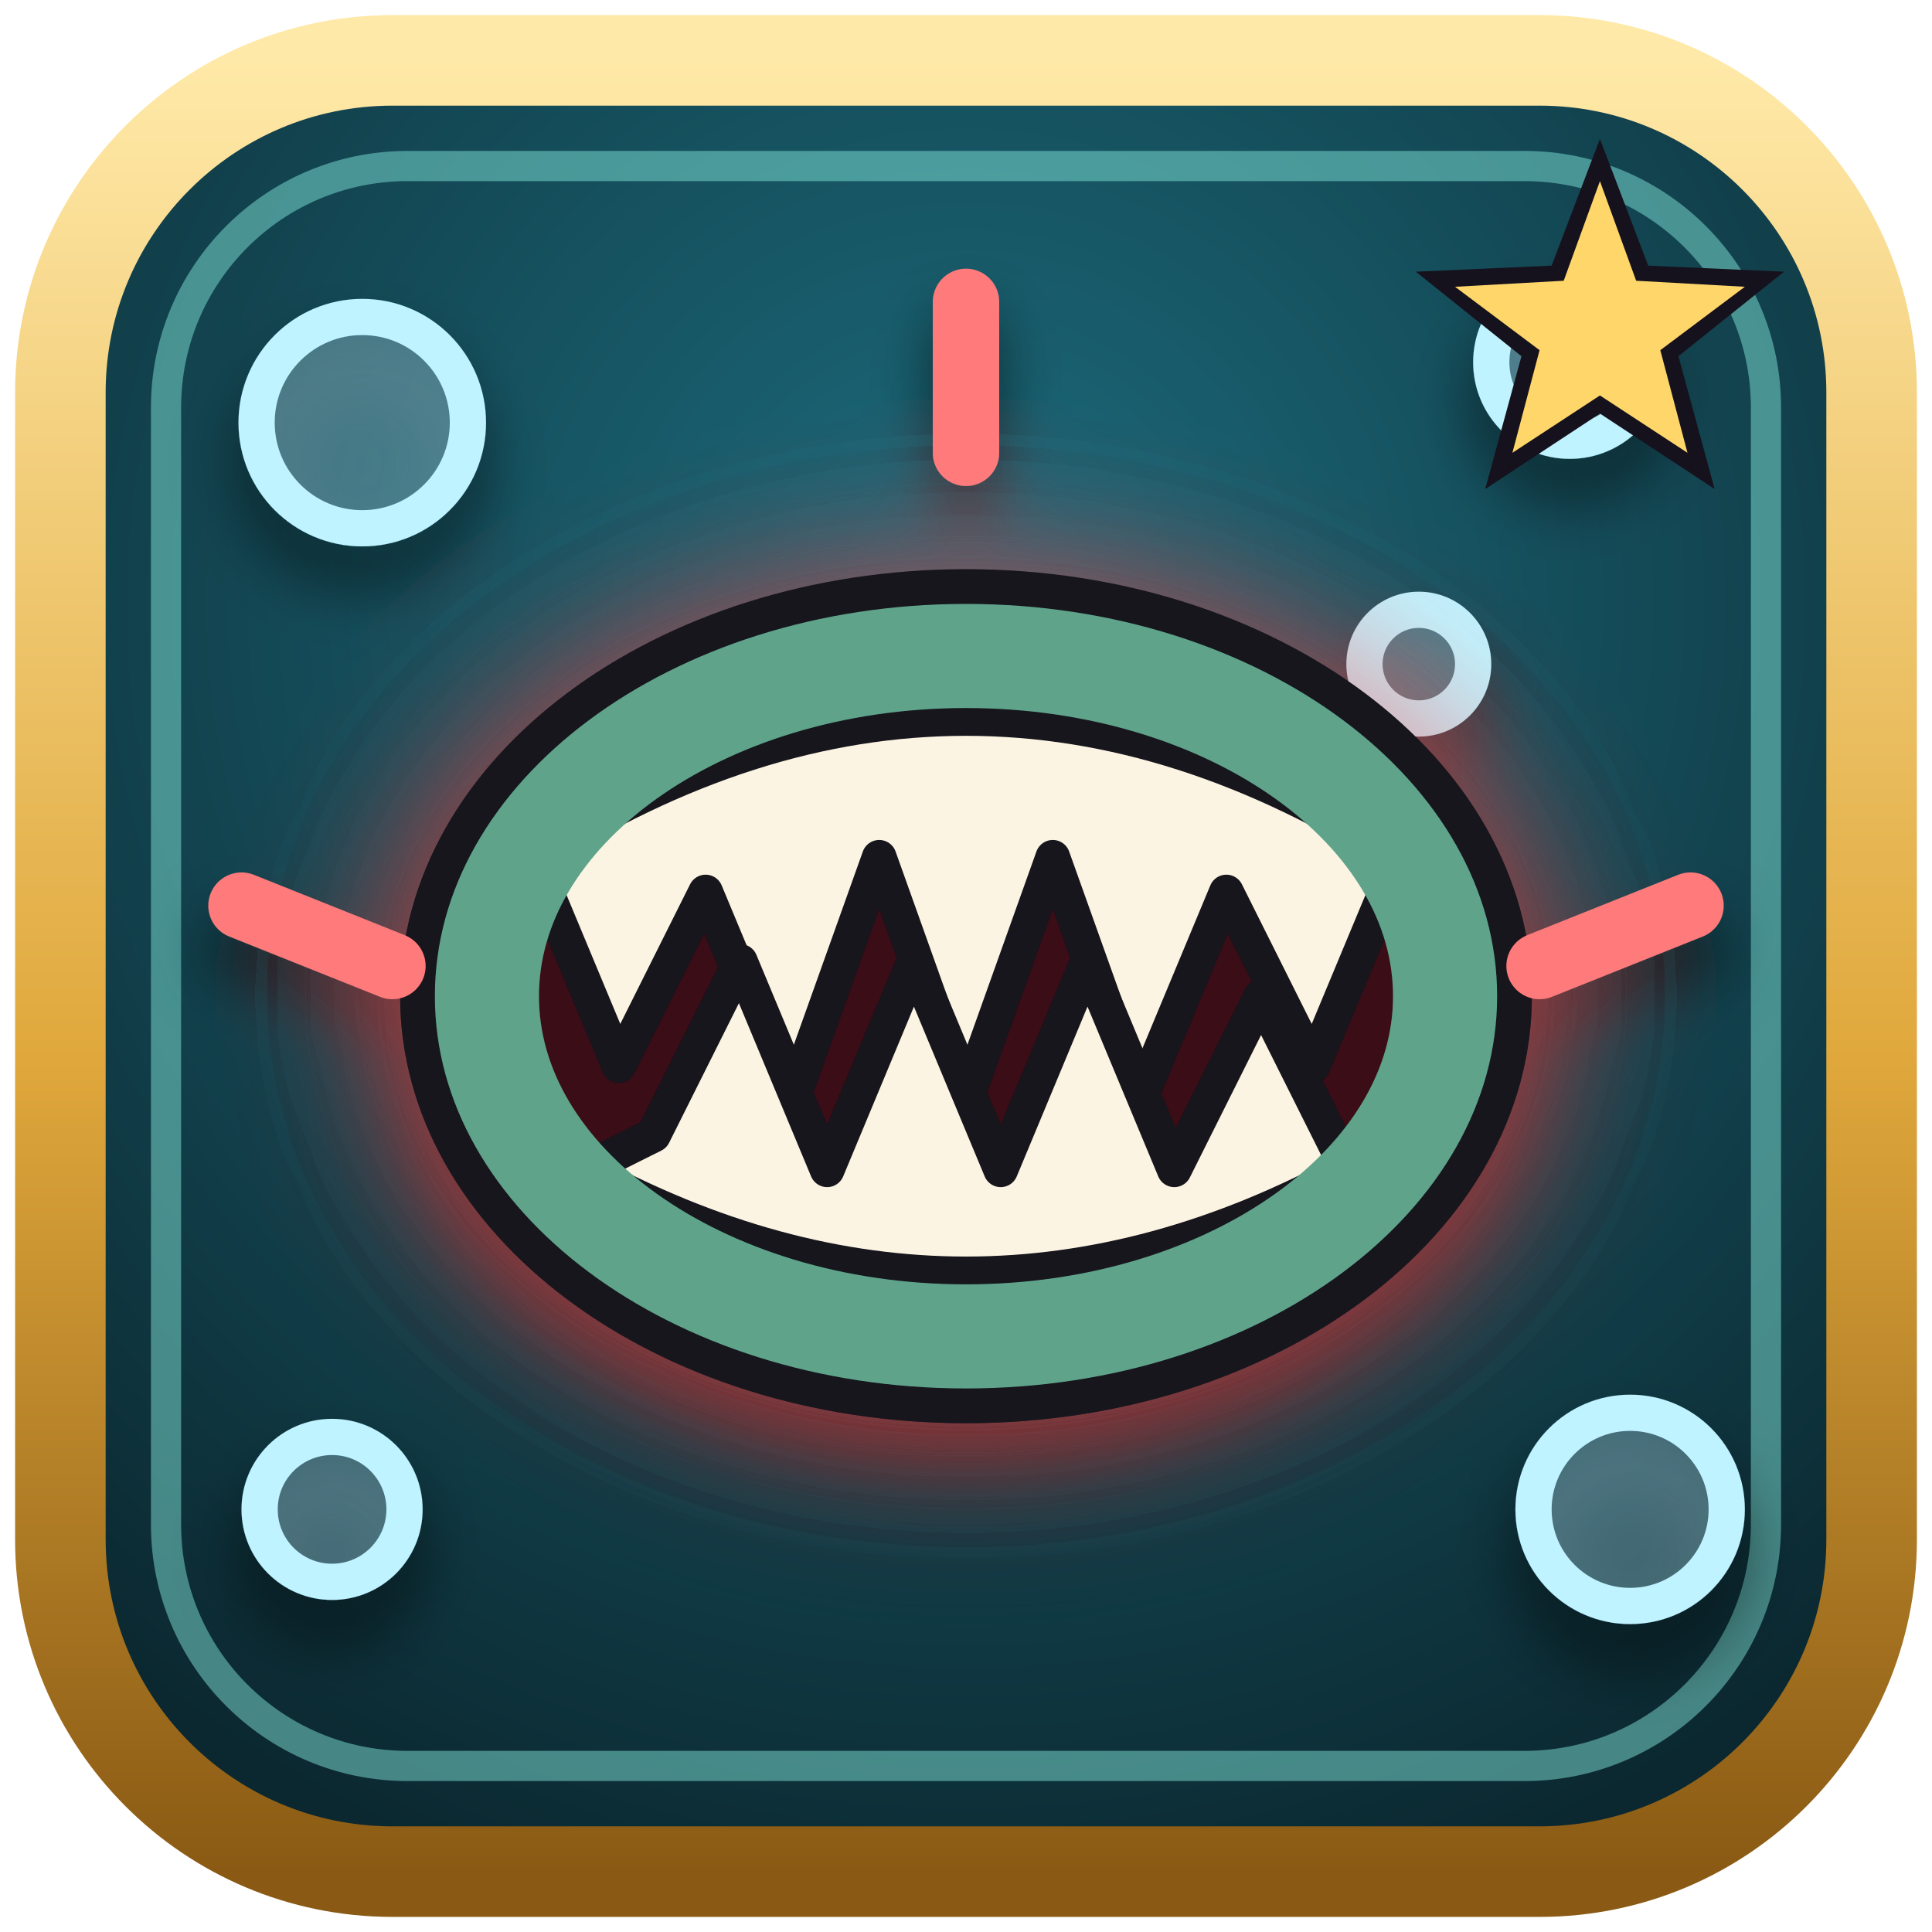
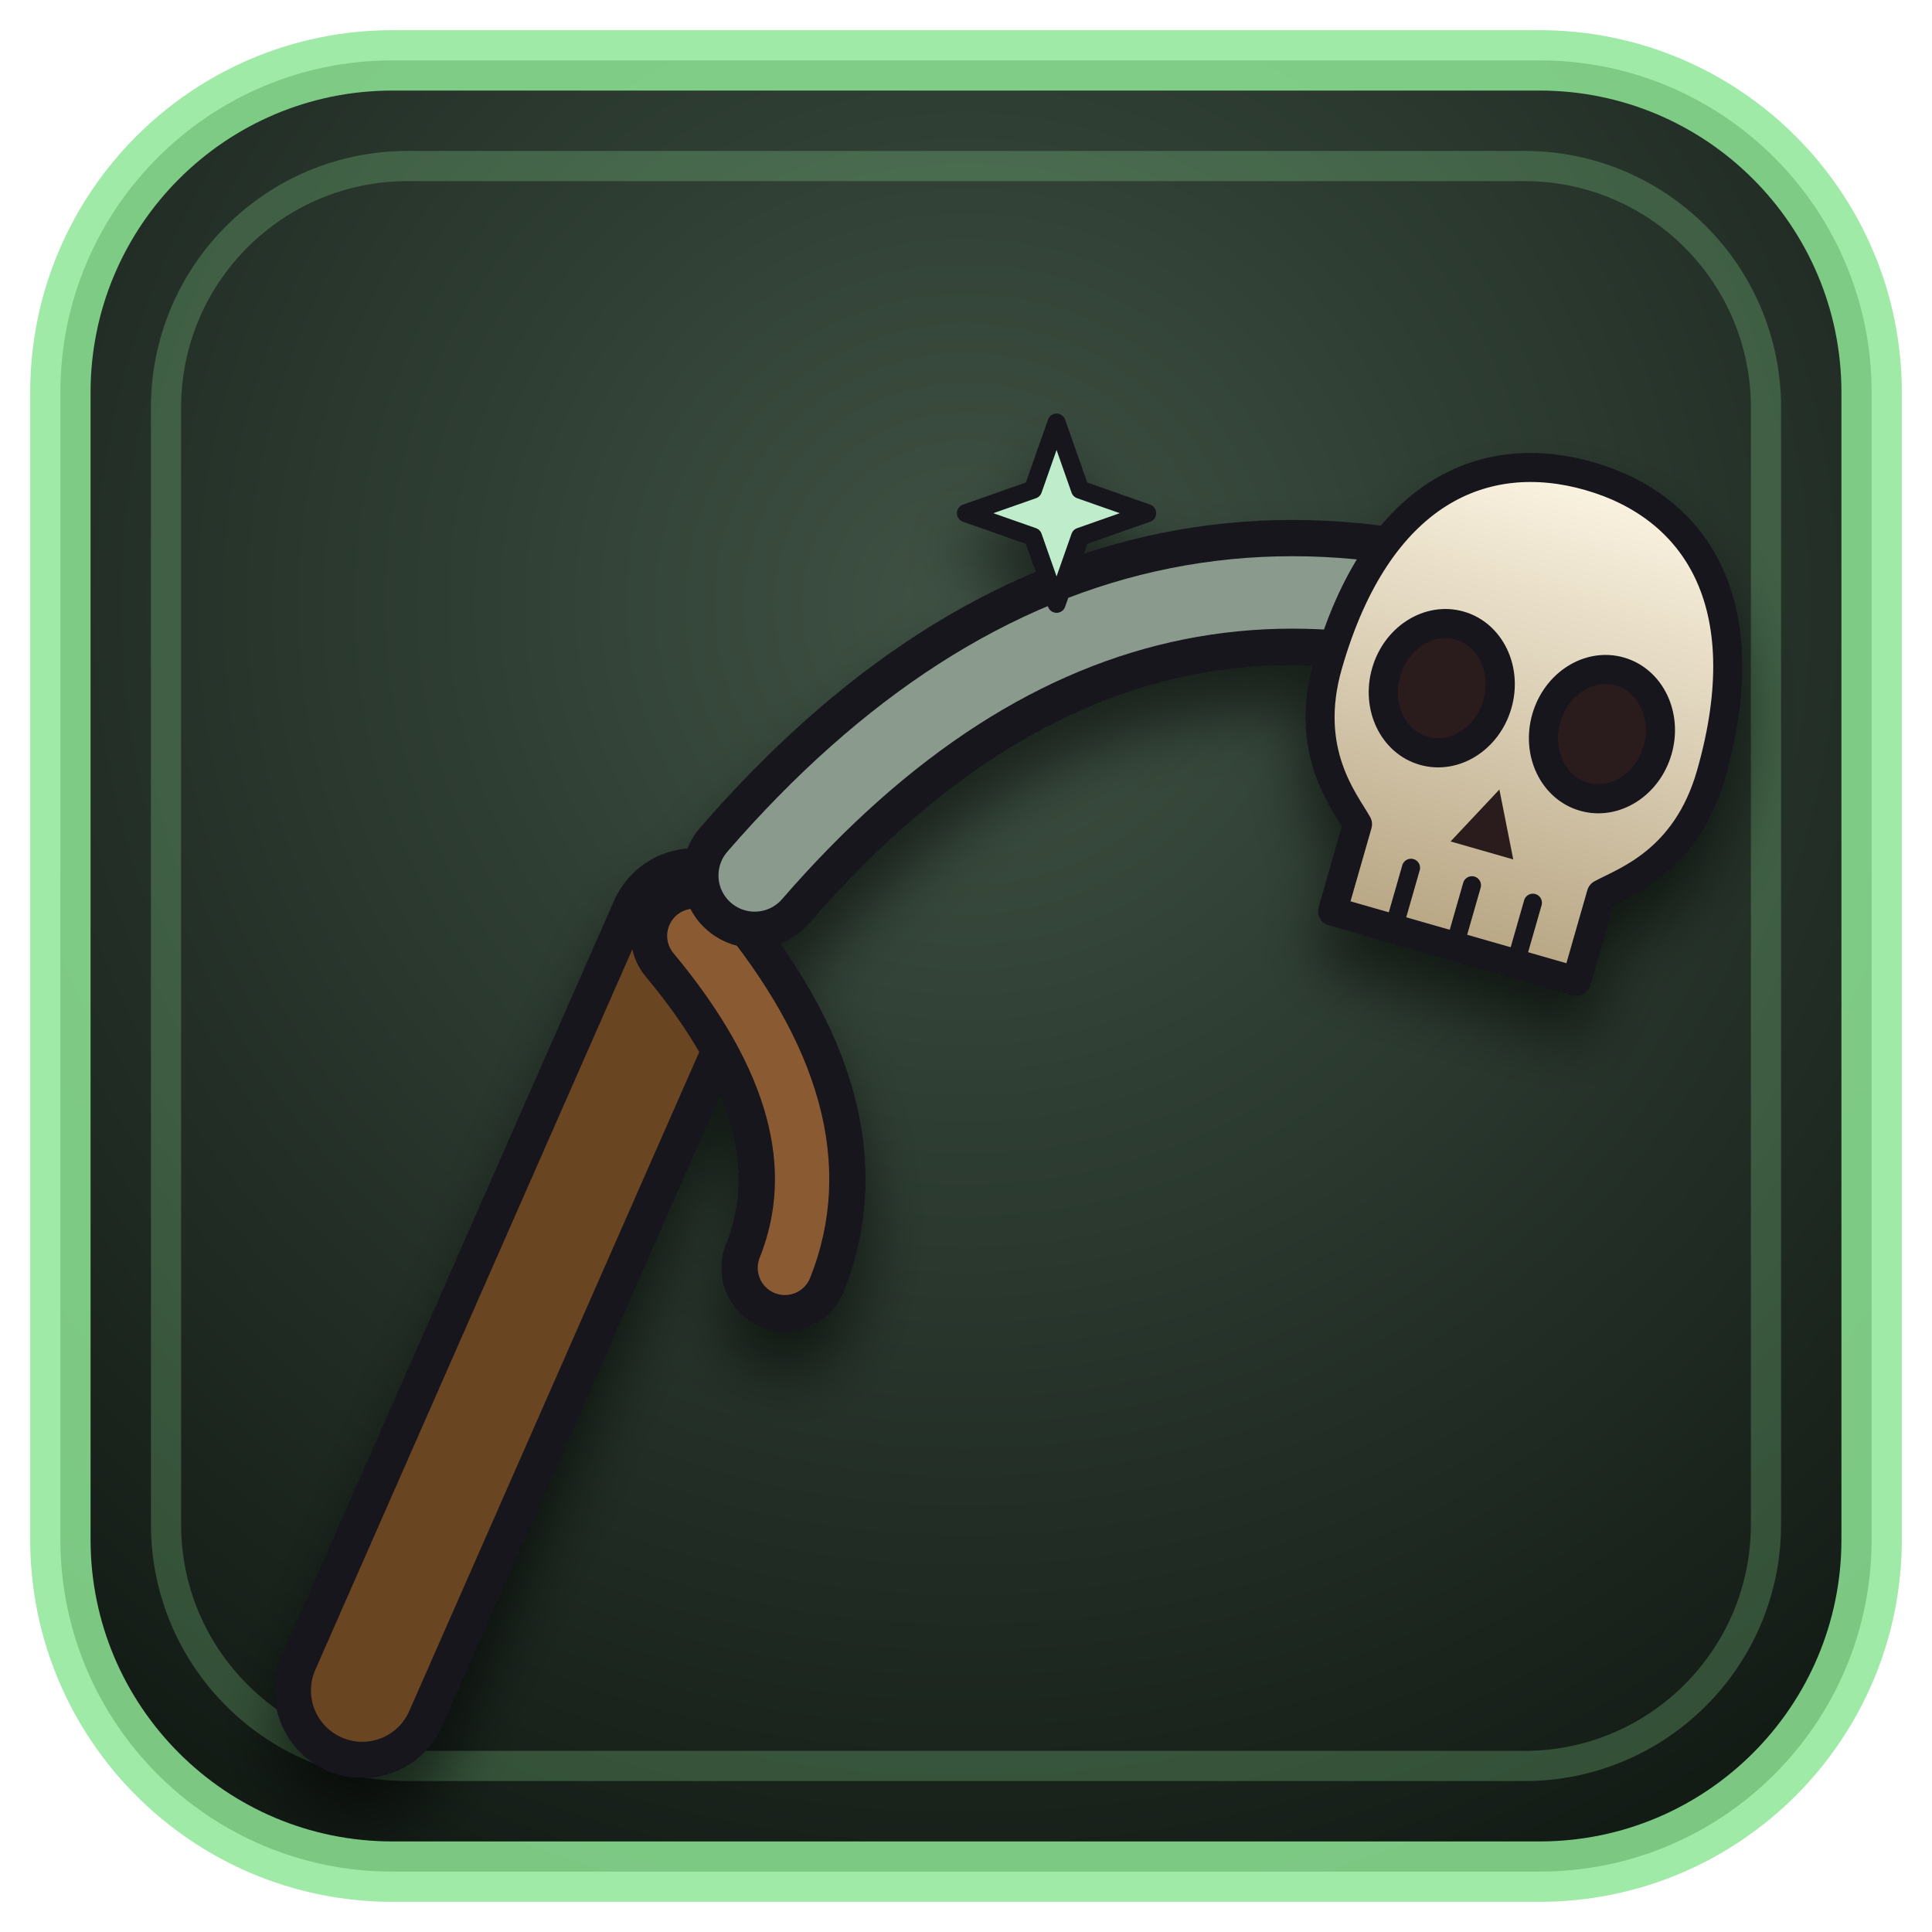
<svg xmlns="http://www.w3.org/2000/svg" viewBox="0 0 64 64" width="128" height="128">
  <defs>
    <linearGradient id="steel" x1="0" y1="0" x2="1" y2="1">
      <stop offset="0" stop-color="#f4f7fc" />
      <stop offset=".5" stop-color="#aab4c7" />
      <stop offset="1" stop-color="#5d6780" />
    </linearGradient>
    <linearGradient id="iron" x1="0" y1="0" x2="1" y2="1">
      <stop offset="0" stop-color="#9aa3b5" />
      <stop offset="1" stop-color="#454d61" />
    </linearGradient>
    <linearGradient id="gold" x1="0" y1="0" x2="0" y2="1">
      <stop offset="0" stop-color="#ffe9a8" />
      <stop offset=".55" stop-color="#e0a83c" />
      <stop offset="1" stop-color="#8a5a14" />
    </linearGradient>
    <linearGradient id="fire" x1="0" y1="0" x2="0" y2="1">
      <stop offset="0" stop-color="#e8391c" />
      <stop offset=".55" stop-color="#ff9a2e" />
      <stop offset="1" stop-color="#ffe680" />
    </linearGradient>
    <radialGradient id="fireR" cx=".45" cy=".45" r=".6">
      <stop offset="0" stop-color="#fff6c2" />
      <stop offset=".45" stop-color="#ffb43d" />
      <stop offset="1" stop-color="#d9361a" />
    </radialGradient>
    <linearGradient id="bolt" x1="0" y1="0" x2="1" y2="1">
      <stop offset="0" stop-color="#ffffff" />
      <stop offset=".5" stop-color="#a6ecff" />
      <stop offset="1" stop-color="#3fa2f0" />
    </linearGradient>
    <linearGradient id="blood" x1="0" y1="0" x2="0" y2="1">
      <stop offset="0" stop-color="#ff6060" />
      <stop offset="1" stop-color="#9a0f1c" />
    </linearGradient>
    <linearGradient id="poison" x1="0" y1="0" x2="0" y2="1">
      <stop offset="0" stop-color="#d6ff86" />
      <stop offset="1" stop-color="#4c9a28" />
    </linearGradient>
    <linearGradient id="water" x1="0" y1="0" x2="0" y2="1">
      <stop offset="0" stop-color="#b4f4ff" />
      <stop offset="1" stop-color="#2a86b8" />
    </linearGradient>
    <linearGradient id="ink" x1="0" y1="0" x2="0" y2="1">
      <stop offset="0" stop-color="#9474c4" />
      <stop offset="1" stop-color="#2a1d40" />
    </linearGradient>
    <linearGradient id="wood" x1="0" y1="0" x2="1" y2="0">
      <stop offset="0" stop-color="#c48e56" />
      <stop offset="1" stop-color="#6b4422" />
    </linearGradient>
    <linearGradient id="leaf" x1="0" y1="0" x2="1" y2="1">
      <stop offset="0" stop-color="#c4f58a" />
      <stop offset="1" stop-color="#3a8a38" />
    </linearGradient>
    <linearGradient id="hex" x1="0" y1="0" x2="0" y2="1">
      <stop offset="0" stop-color="#e09aff" />
      <stop offset="1" stop-color="#5a1f7a" />
    </linearGradient>
    <linearGradient id="bone" x1="0" y1="0" x2="0" y2="1">
      <stop offset="0" stop-color="#fbf4e2" />
      <stop offset="1" stop-color="#b8a684" />
    </linearGradient>
    <linearGradient id="heal" x1="0" y1="0" x2="0" y2="1">
      <stop offset="0" stop-color="#d4ffb0" />
      <stop offset="1" stop-color="#3fae4f" />
    </linearGradient>
    <linearGradient id="mana" x1="0" y1="0" x2="0" y2="1">
      <stop offset="0" stop-color="#bfe6ff" />
      <stop offset="1" stop-color="#2f6fd0" />
    </linearGradient>
    <linearGradient id="clay" x1="0" y1="0" x2="1" y2="1">
      <stop offset="0" stop-color="#d98a5a" />
      <stop offset="1" stop-color="#7a3a1e" />
    </linearGradient>
    <linearGradient id="hide" x1="0" y1="0" x2="0" y2="1">
      <stop offset="0" stop-color="#7a604a" />
      <stop offset="1" stop-color="#3e2e22" />
    </linearGradient>
    <linearGradient id="demon" x1="0" y1="0" x2="0" y2="1">
      <stop offset="0" stop-color="#c84a4a" />
      <stop offset="1" stop-color="#5a1418" />
    </linearGradient>
    <radialGradient id="holy" cx=".5" cy=".5" r=".5">
      <stop offset="0" stop-color="#fffbe6" />
      <stop offset=".5" stop-color="#ffe08a" stop-opacity=".8" />
      <stop offset="1" stop-color="#ffd060" stop-opacity="0" />
    </radialGradient>
    <radialGradient id="pearl" cx=".38" cy=".35" r=".7">
      <stop offset="0" stop-color="#ffffff" />
      <stop offset=".6" stop-color="#f2e6f0" />
      <stop offset="1" stop-color="#b8a8c4" />
    </radialGradient>
    <linearGradient id="grave" x1="0" y1="0" x2="0" y2="1">
      <stop offset="0" stop-color="#dcffe6" />
      <stop offset="1" stop-color="#4f8a60" />
    </linearGradient>
    <radialGradient id="graveR" cx=".5" cy=".5" r=".5">
      <stop offset="0" stop-color="#eafff0" />
      <stop offset=".5" stop-color="#9fe8b4" stop-opacity=".75" />
      <stop offset="1" stop-color="#6fcf8a" stop-opacity="0" />
    </radialGradient>
    <linearGradient id="shroud" x1="0" y1="0" x2="0" y2="1">
      <stop offset="0" stop-color="#8a9a8c" />
      <stop offset="1" stop-color="#2e3a30" />
    </linearGradient>
    <linearGradient id="gravity" x1="0" y1="0" x2="0" y2="1">
      <stop offset="0" stop-color="#9da6e0" />
      <stop offset="1" stop-color="#3a3870" />
    </linearGradient>
    <radialGradient id="gravR" cx=".5" cy=".4" r=".6">
      <stop offset="0" stop-color="#d0d4ff" />
      <stop offset=".5" stop-color="#6b74c8" />
      <stop offset="1" stop-color="#2a2440" />
    </radialGradient>
    <linearGradient id="lightG" x1="0" y1="0" x2="0" y2="1">
      <stop offset="0" stop-color="#fff8d0" />
      <stop offset=".5" stop-color="#e8d26a" />
      <stop offset="1" stop-color="#a88a20" />
    </linearGradient>
    <linearGradient id="blade" x1="0" y1="0" x2="0" y2="1">
      <stop offset="0" stop-color="#fffbe0" />
      <stop offset=".5" stop-color="#ffe489" />
      <stop offset="1" stop-color="#e8b23a" />
    </linearGradient>
    <radialGradient id="lightR" cx=".45" cy=".35" r=".6">
      <stop offset="0" stop-color="#fffef0" />
      <stop offset=".4" stop-color="#ffe680" />
      <stop offset="1" stop-color="#c8a030" stop-opacity="0" />
    </radialGradient>
    <linearGradient id="sound" x1="0" y1="0" x2="0" y2="1">
      <stop offset="0" stop-color="#a8eef4" />
      <stop offset="1" stop-color="#2a7a8a" />
    </linearGradient>
    <linearGradient id="void" x1="0" y1="0" x2="0" y2="1">
      <stop offset="0" stop-color="#c89eff" />
      <stop offset="1" stop-color="#3a1a5c" />
    </linearGradient>
    <radialGradient id="voidR" cx=".5" cy=".5" r=".55">
      <stop offset="0" stop-color="#15121d" />
      <stop offset=".5" stop-color="#5a2e8a" />
      <stop offset="1" stop-color="#c89eff" stop-opacity="0" />
    </radialGradient>
    <linearGradient id="cosmic" x1="0" y1="0" x2="1" y2="1">
      <stop offset="0" stop-color="#d0d4ff" />
      <stop offset=".5" stop-color="#8a7ec8" />
      <stop offset="1" stop-color="#3a2860" />
    </linearGradient>
    <filter id="blur" x="-50%" y="-50%" width="200%" height="200%">
      <feGaussianBlur stdDeviation="2.2" />
    </filter>
    <filter id="ds" x="-20%" y="-20%" width="140%" height="140%">
      <feDropShadow dx="0" dy="1.4" stdDeviation="1" flood-color="#000" flood-opacity=".55" />
    </filter>
    <radialGradient id="bg" cx=".5" cy=".3" r=".85">
-       <stop offset="0" stop-color="#1c6b7c" />
-       <stop offset="1" stop-color="#091f26" />
+       <stop offset="0" stop-color="#3f5244" />
+       <stop offset="1" stop-color="#0e1510" />
    </radialGradient>
  </defs>
  <rect x="2" y="2" width="60" height="60" rx="11" fill="url(#bg)" />
-   <rect x="5.5" y="5.5" width="53" height="53" rx="8" fill="none" stroke="#7fe3d8" stroke-width="1" opacity="0.5" />
+   <rect x="5.5" y="5.5" width="53" height="53" rx="8" fill="none" stroke="#8ee696" stroke-width="1" opacity="0.25" />
  <g filter="url(#ds)" stroke="#15121d" stroke-width="1.6" stroke-linejoin="round" stroke-linecap="round">
-     <circle cx="12" cy="14" r="3.5" fill="#bff3ff" fill-opacity=".25" stroke="#bff3ff" stroke-width="1.2" />
-     <circle cx="52" cy="12" r="2.6" fill="#bff3ff" fill-opacity=".25" stroke="#bff3ff" stroke-width="1.2" />
-     <circle cx="54" cy="50" r="3.2" fill="#bff3ff" fill-opacity=".25" stroke="#bff3ff" stroke-width="1.2" />
-     <circle cx="11" cy="50" r="2.4" fill="#bff3ff" fill-opacity=".25" stroke="#bff3ff" stroke-width="1.2" />
-     <circle cx="47" cy="22" r="1.8" fill="#bff3ff" fill-opacity=".25" stroke="#bff3ff" stroke-width="1.2" />
-     <g filter="url(#blur)" opacity="0.45" stroke="none">
-       <ellipse cx="32" cy="33" rx="20" ry="15" fill="#ff4a4a" />
+     <line x1="12" y1="56" x2="23" y2="31" stroke="#15121d" stroke-width="5.8" />
+     <line x1="12" y1="56" x2="23" y2="31" stroke="#6b4422" stroke-width="3.4" />
+     <path d="M23 31 Q28 37 26 42" fill="none" stroke="#15121d" stroke-width="4.2" />
+     <path d="M23 31 Q28 37 26 42" fill="none" stroke="#8a5a32" stroke-width="1.8" />
+     <path d="M25 29 Q38 14 55 23" fill="none" stroke="#15121d" stroke-width="4.8" />
+     <path d="M25 29 Q38 14 55 23" fill="none" stroke="#8a9a8c" stroke-width="2.4" />
+     <g transform="translate(50 25) rotate(16) scale(0.6)">
+       <path d="M-11 -2 C-11 -12 -6 -16 0 -16 C6 -16 11 -12 11 -2 C11 3 8 5 7 6 L7 11 L-7 11 L-7 6 C-8 5 -11 3 -11 -2 Z" fill="url(#bone)" />
+       <ellipse cx="-4.6" cy="-2.5" rx="3.2" ry="3.6" fill="#2a1a1a" />
+       <ellipse cx="4.6" cy="-2.5" rx="3.2" ry="3.6" fill="#2a1a1a" />
+       <path d="M0 2 L-1.8 5.5 L1.8 5.5 Z" fill="#2a1a1a" stroke="none" />
+       <path d="M-3.5 7.5 V11 M0 7.5 V11 M3.5 7.5 V11" stroke-width="1" />
    </g>
-     <g transform="translate(32 33) scale(1.15)">
-       <ellipse rx="14" ry="10" fill="#3a0e14" />
-       <path d="M-12.5 -4 Q0 -12 12.5 -4 L10 2 L7.5 -3 L5 3 L2.5 -4 L0 3 L-2.5 -4 L-5 3 L-7.5 -3 L-10 2 Z" fill="#fbf4e2" stroke-width="1" />
-       <path d="M-11 5 Q0 11 11 5 L8.5 0 L6 5 L3.5 -1 L1 5 L-1.5 -1 L-4 5 L-6.5 -1 L-9 4 Z" fill="#fbf4e2" stroke-width="1" />
-       <ellipse rx="14" ry="10" fill="none" stroke="#5fa38a" stroke-width="3.4" />
-       <ellipse rx="15.8" ry="11.8" fill="none" stroke-width="1" />
+     <g transform="translate(35 17) scale(0.6)">
+       <path d="M0 -5 L1.3 -1.3 L5 0 L1.3 1.3 L0 5 L-1.3 1.3 L-5 0 L-1.3 -1.3 Z" fill="#bfeccb" stroke-width="1" />
    </g>
-     <path d="M8 30 L13 32 M56 30 L51 32 M32 10 V15" stroke="#ff7a7a" stroke-width="2.2" />
  </g>
-   <rect x="2" y="2" width="60" height="60" rx="11" fill="none" stroke="url(#gold)" stroke-width="3" opacity="1" />
-   <polygon points="53.0,4.6 54.6,8.8 59.1,9.0 55.6,11.8 56.8,16.2 53.0,13.7 49.2,16.2 50.4,11.8 46.9,9.0 51.4,8.8" fill="#15121d" />
-   <polygon points="53.0,6.0 54.2,9.3 57.8,9.5 55.0,11.6 55.9,15.0 53.0,13.1 50.1,15.0 51.0,11.6 48.2,9.5 51.8,9.3" fill="#ffd66a" />
+   <rect x="2" y="2" width="60" height="60" rx="11" fill="none" stroke="#8ee696" stroke-width="2" opacity="0.85" />
</svg>
